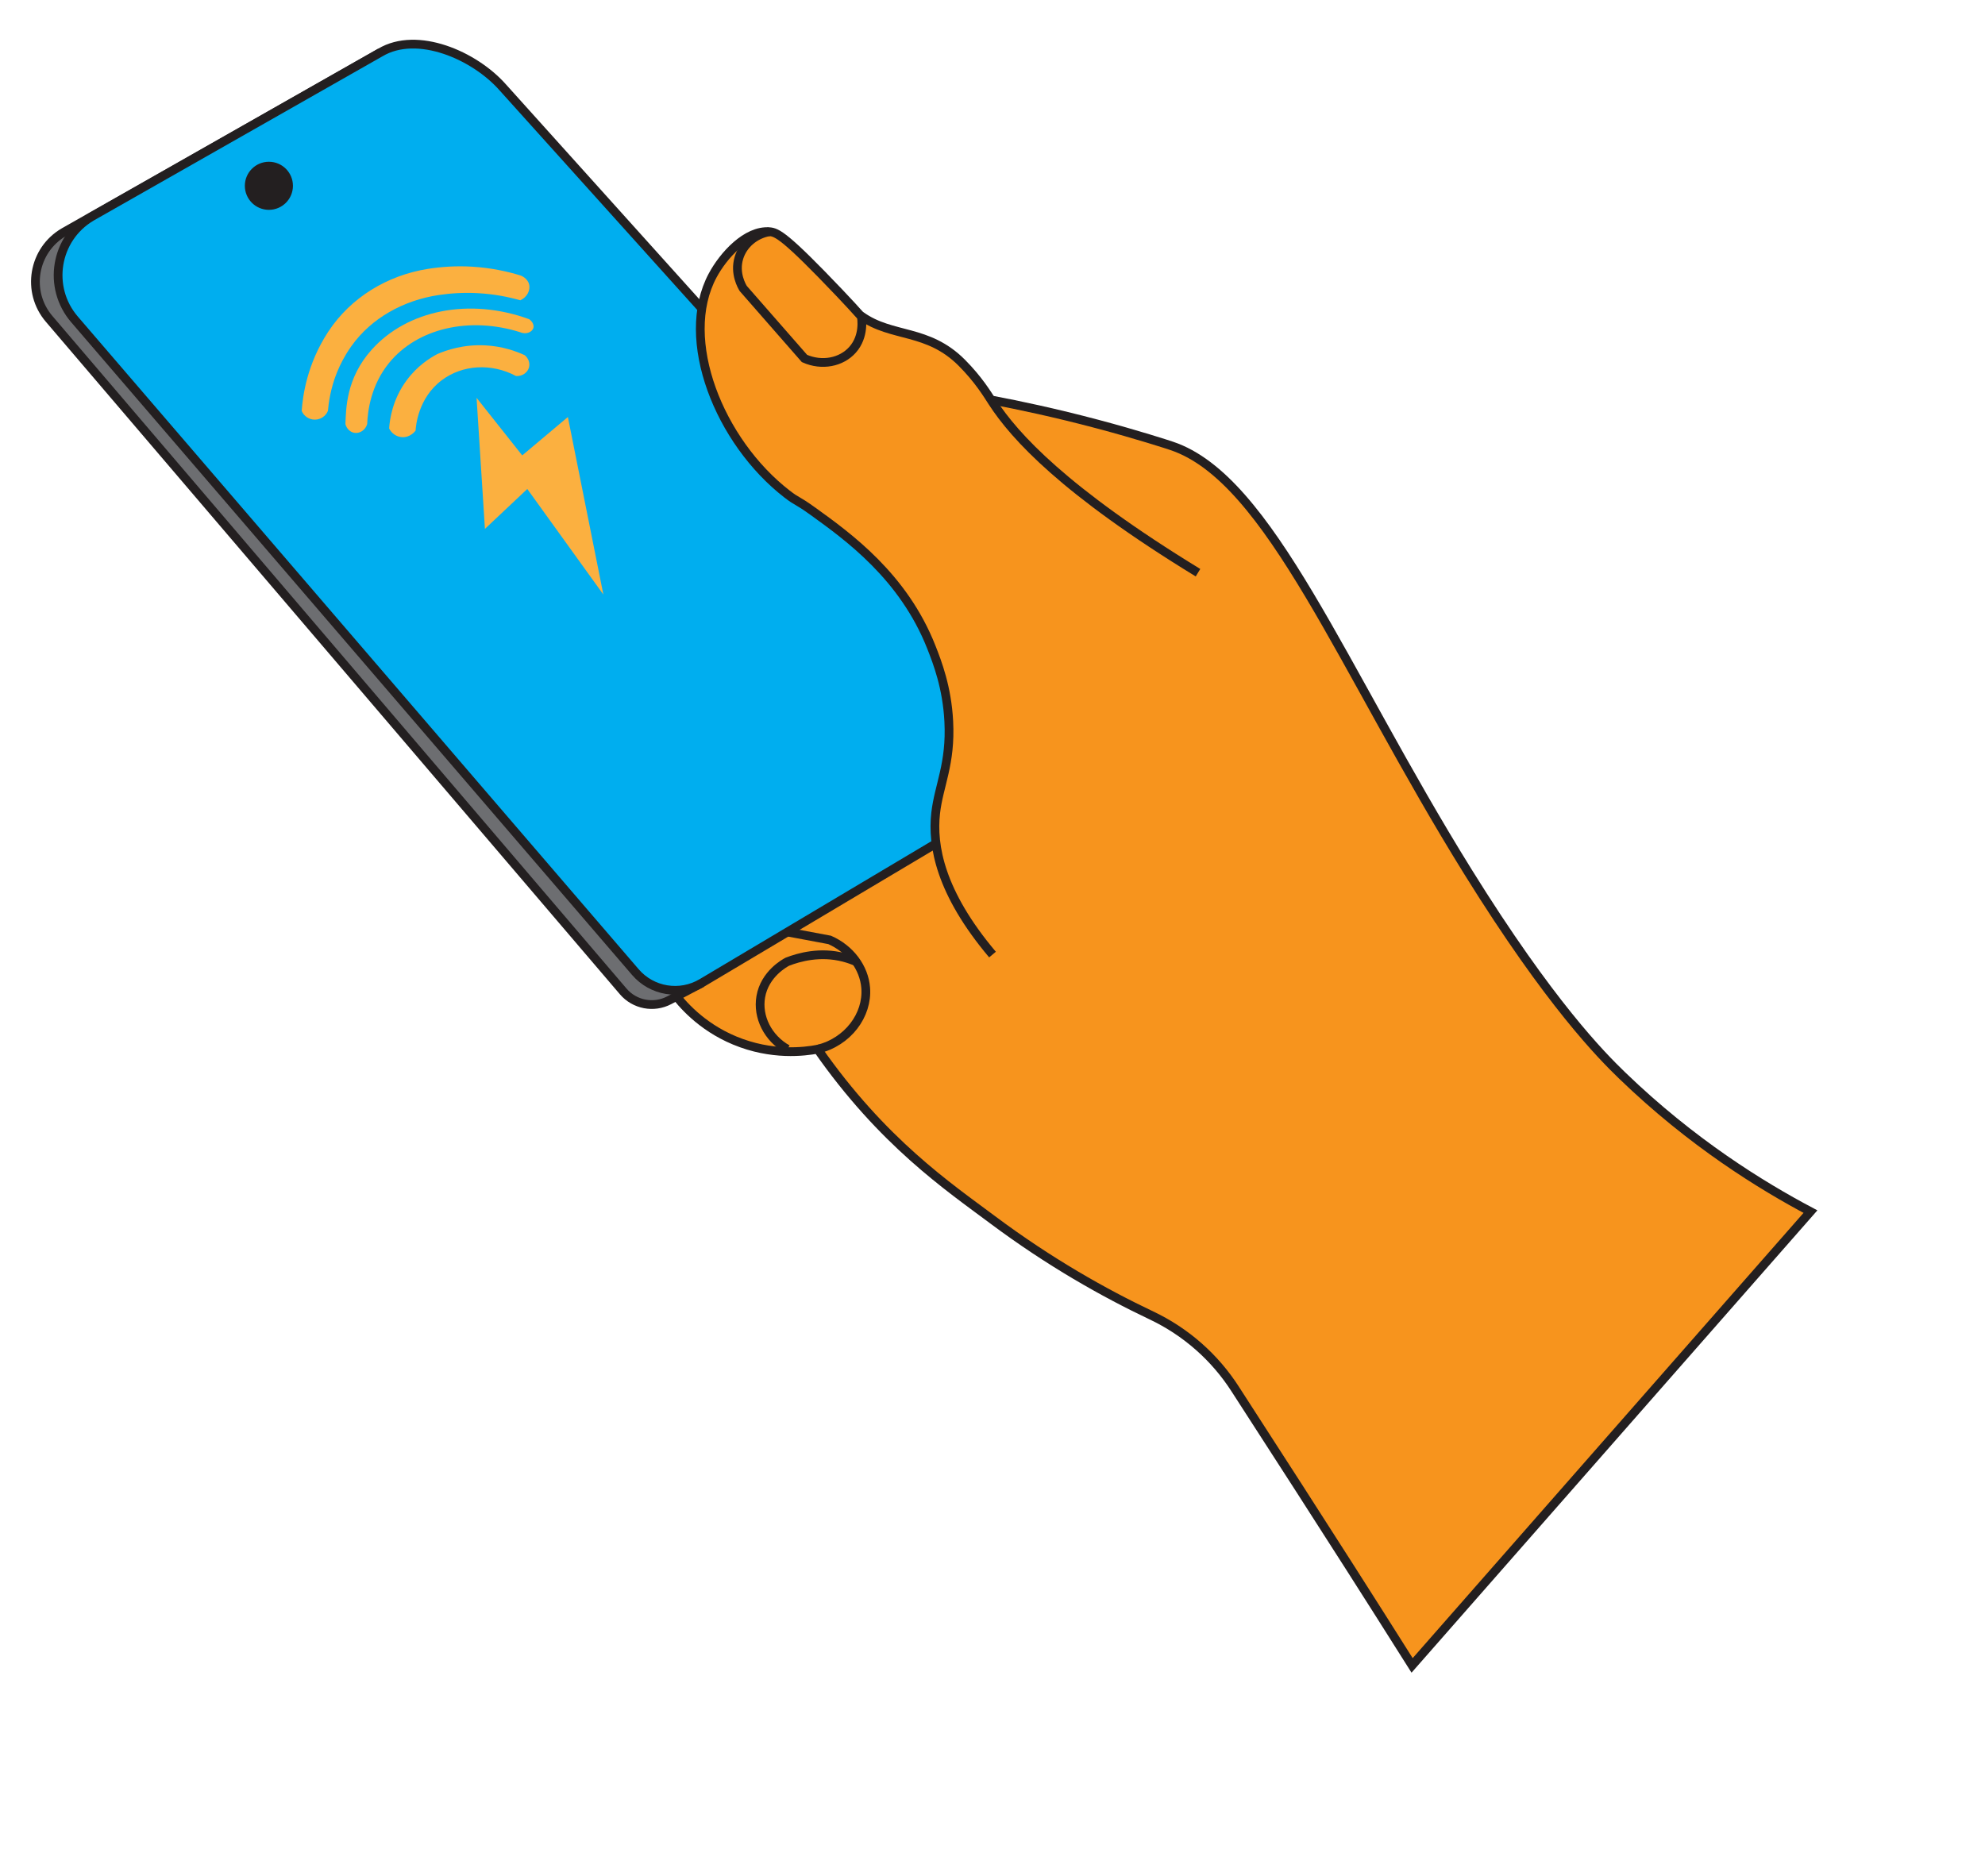
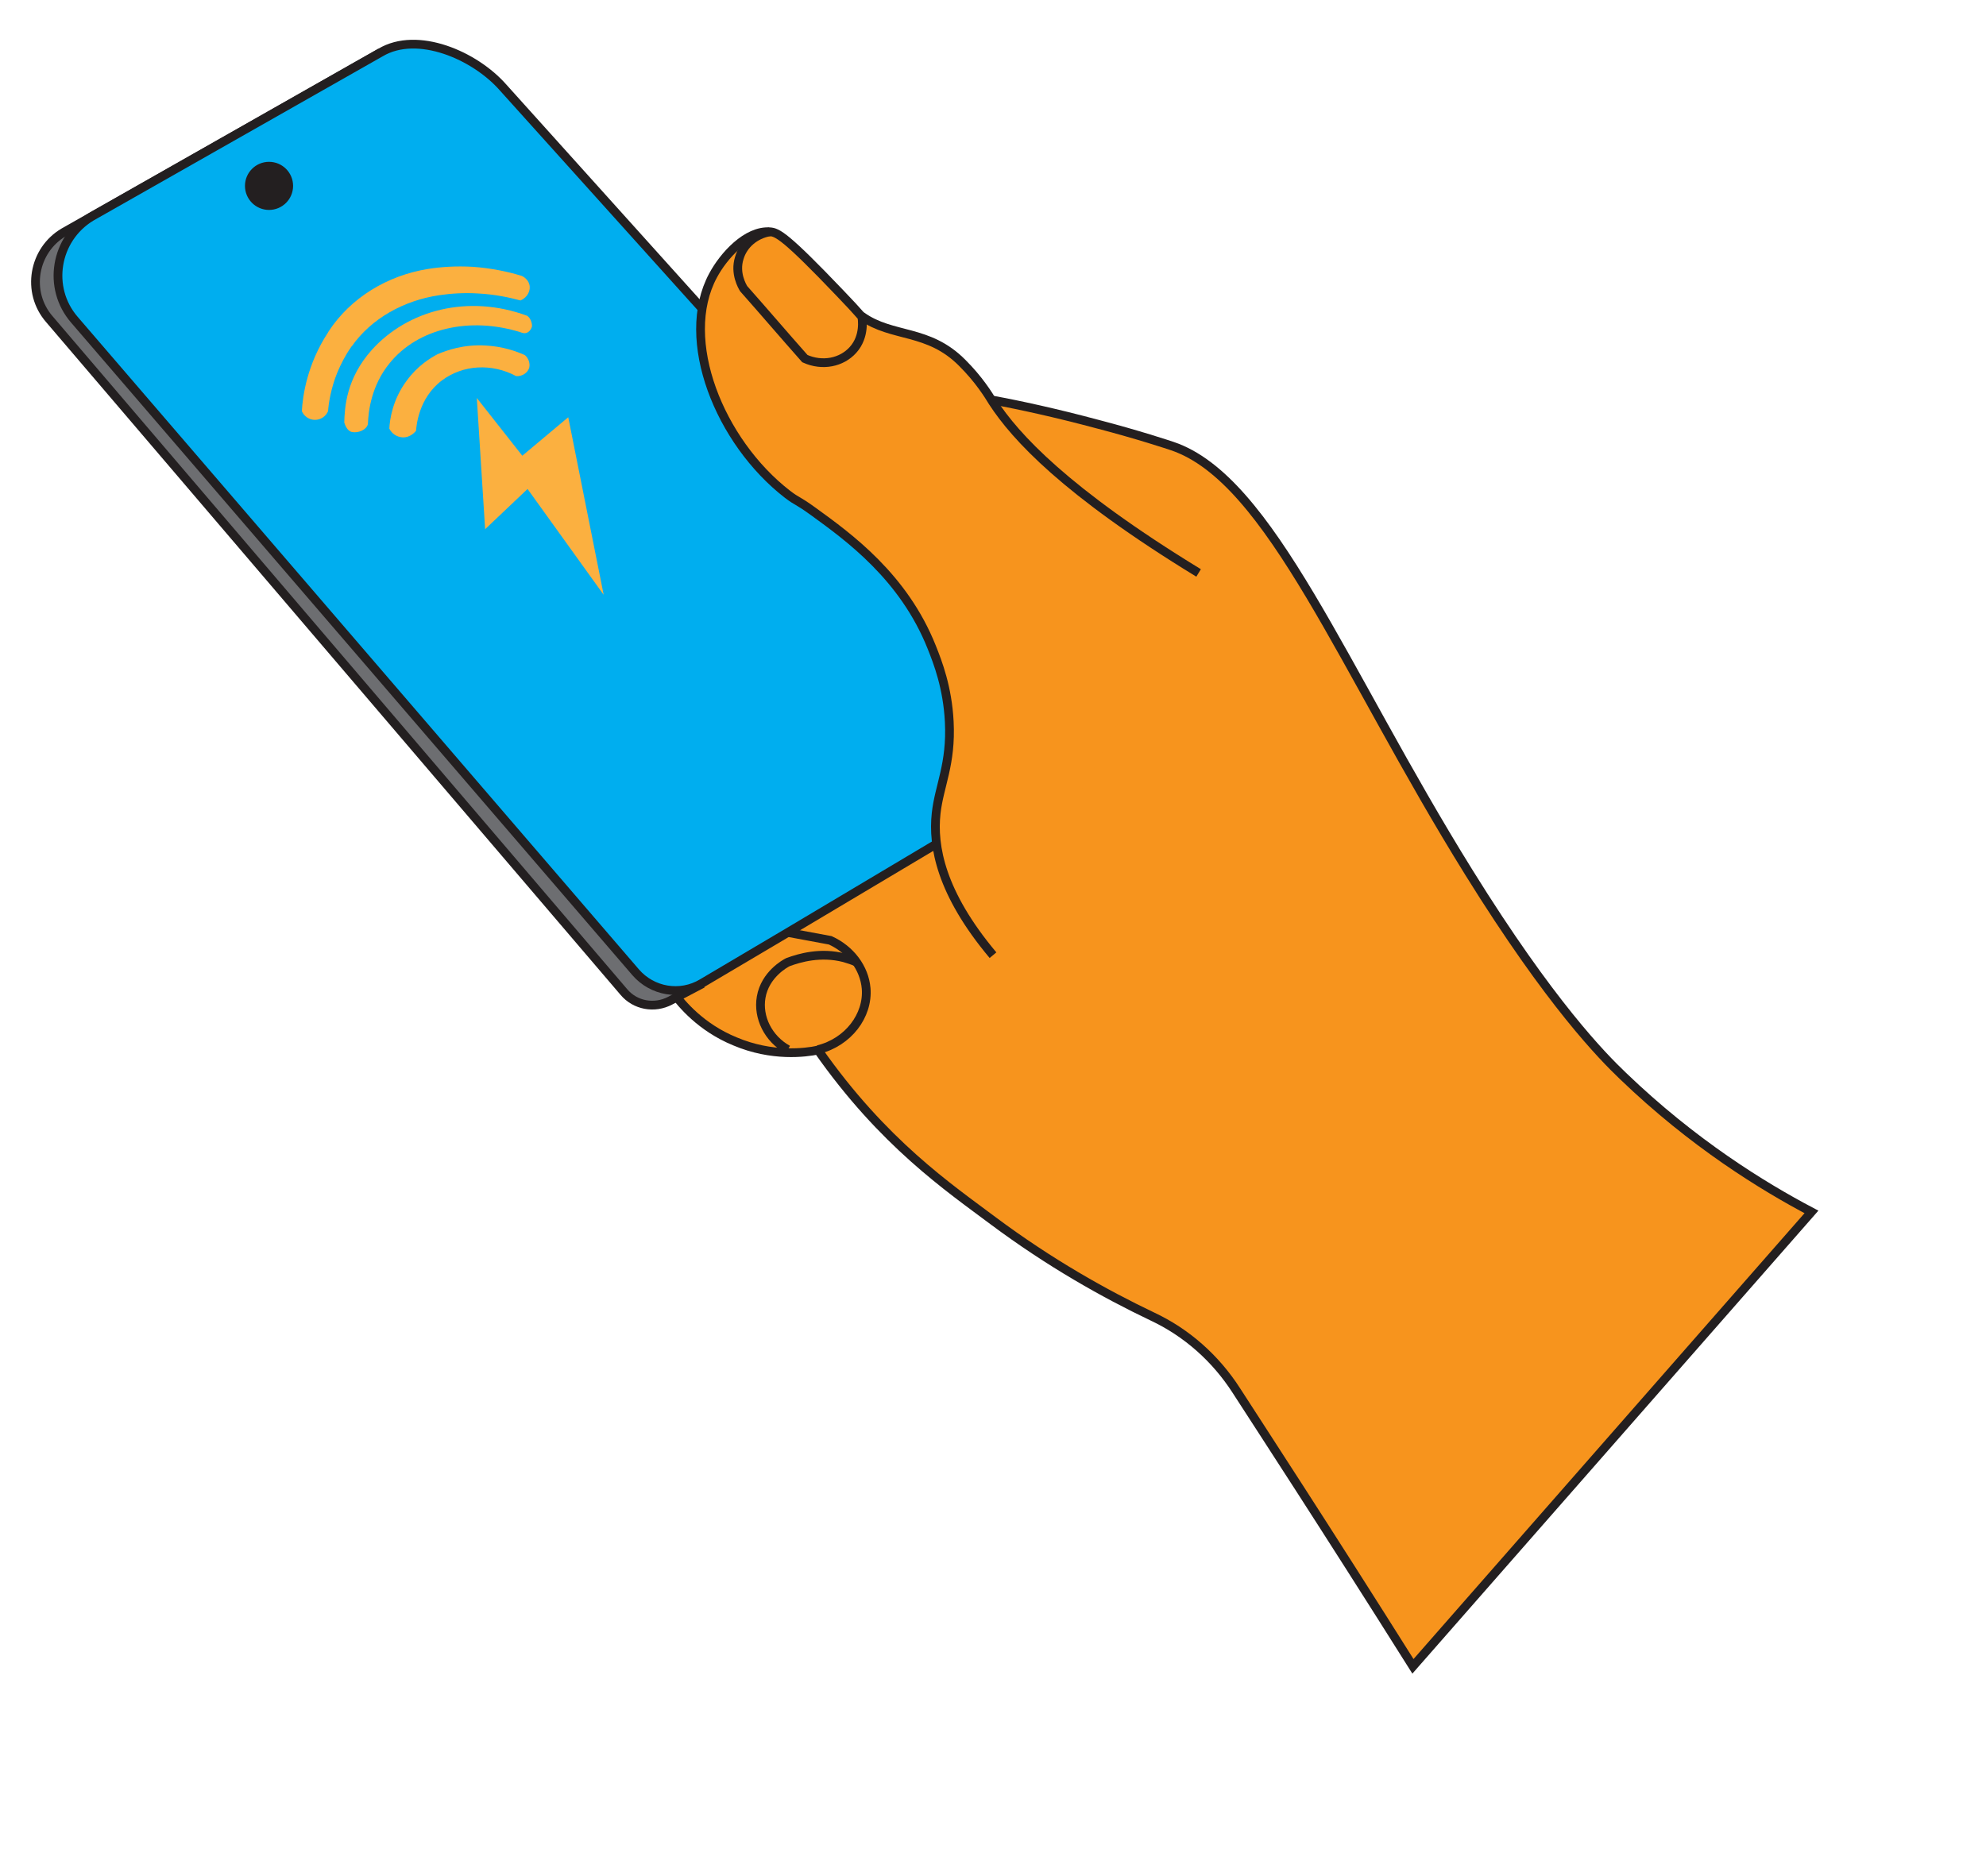
- <svg xmlns="http://www.w3.org/2000/svg" id="Layer_2" data-name="Layer 2" viewBox="0 0 454 428.94">
-   <path d="M227,91.54c6.02,1.14,14.28,2.88,24,5.46,9.22,2.45,16.09,4.69,17,5,22.5,7.55,38.87,50.96,67.77,97.46,18.73,30.14,30.61,42.08,35.23,46.54,15.95,15.41,31.85,25.2,43.08,31.15l-91.11,103.8c-20.24-32.1-35.52-55.49-40.42-63.15-4.68-7.32-11.32-13.16-19.17-16.89-10.9-5.17-23.42-12.23-36.37-21.91-10.04-7.5-25.13-17.68-40-39-2.95,.55-10.5,1.55-19-2-7.77-3.24-12.2-8.56-14-11L227,92" fill="#f7941d" stroke="#231f20" stroke-miterlimit="10" stroke-width="2" />
-   <path d="M87,12L14.64,53.09c-7.09,4.11-8.72,13.66-3.38,19.88L142.53,226.77c2.61,3.06,6.99,3.9,10.55,2.02l7.44-3.93" fill="#6d6e71" stroke="#231f20" stroke-miterlimit="10" stroke-width="2" />
-   <path d="M214,193l-33.91,20.19-19.57,11.65c-5,2.98-11.42,1.93-15.21-2.49L17.04,73.06c-6.28-7.31-4.45-18.52,3.84-23.45L87,12c8.44-5.02,21.51,.64,28,8l45,50c8.03,8.7,80.78,88.55,61,117-1.58,2.27-3.83,4.33-7,6" fill="#00aeef" stroke="#231f20" stroke-miterlimit="10" stroke-width="2" />
-   <path d="M187,240c6.92-1.66,11.47-7.8,11-14-.36-4.71-3.59-8.95-8.24-11l-9.67-1.81" fill="none" stroke="#231f20" stroke-miterlimit="10" stroke-width="2" />
-   <path d="M180.09,240c-4.47-2.52-6.89-7.37-6.09-12,.91-5.23,5.51-7.72,6.09-8.02,2.67-1.03,7.49-2.39,12.91-.98,1.03,.27,1.98,.61,2.83,.98" fill="none" stroke="#231f20" stroke-miterlimit="10" stroke-width="2" />
-   <path d="M274,131c-30.61-18.72-41.95-31.2-47-39-1.15-1.78-3.18-5.16-7-9-7.83-7.88-15.97-5.69-23.02-10.72-.71-.51-.04-.08-4.98-5.28-12.41-13.05-14.29-13.86-16-14-5.3-.43-10.57,5.47-13,10-7.86,14.65,1.53,38.03,17,50,2.52,1.95,1.97,1.1,6,4,8.01,5.77,20.63,14.87,27,31,1.39,3.52,3.6,9.24,4,17,.51,9.79-2.28,14.62-3,21-.83,7.39,.98,18.1,13,32.35" fill="#f7941d" stroke="#231f20" stroke-miterlimit="10" stroke-width="2" />
-   <path d="M176,53c-3.35,.59-6.07,2.91-7,6-1.07,3.54,.7,6.52,1,7,4.67,5.33,9.33,10.67,14,16,3.96,1.76,8.43,.9,11-2,2.76-3.11,2.08-7.17,1.98-7.72" fill="none" stroke="#231f20" stroke-miterlimit="10" stroke-width="2" />
-   <polygon points="109 91 110.91 120.98 120.6 111.85 138 136 129.88 95.39 119.44 104.17 109 91" fill="#fbb040" />
-   <circle cx="61.5" cy="42.5" r="4.5" fill="#231f20" stroke="#231f20" stroke-miterlimit="10" stroke-width="2" />
-   <path d="M120,81.24c-2.01-.92-5.1-2.04-9-2.24-5.03-.26-8.95,1.11-11,2-1.68,.89-4.56,2.69-7,6-3.26,4.41-3.86,8.96-4,11,.57,1.17,1.72,1.94,3,2,1.88,.09,2.97-1.4,3.05-1.5,.06-.99,.54-7.41,5.95-11.5,4.75-3.59,11.41-3.98,17-1,1.42,.13,2.69-.76,3-2,.25-.99-.15-2.07-1-2.76Z" fill="#fbb040" />
-   <path d="M119,63c-2.98-.92-6.7-1.74-11-2-3.69-.22-7.11,.02-10.17,.51-9.23,1.48-17.58,6.51-22.72,14.31-.04,.06-.07,.11-.11,.17-4.77,7.33-5.75,14.48-6,18,.5,1.21,1.69,2,3,2s2.5-.79,3-2c.14-1.63,.56-5.06,2.05-8.75,.76-1.89,1.8-3.91,3.23-5.94,.03-.05,.07-.09,.1-.14,4.52-6.37,11.88-10.47,19.99-11.68,2.69-.4,5.7-.6,8.95-.42,3.79,.21,7.05,.88,9.68,1.63,1.58-.71,2.37-2.33,2-3.7-.39-1.41-1.85-1.95-2-2Z" fill="#fbb040" />
-   <path d="M121,73c-13.55-4.95-27.84-2.13-36,7-5.93,6.63-5.83,13.6-6,17,.26,1.03,1.05,1.82,2,2,1.24,.23,2.58-.6,2.98-2,.12-3,.84-8.88,5.02-14,6.42-7.88,18.32-10.69,30-7,1.39,.61,2.76-.1,3-1,.17-.65-.23-1.49-1-2Z" fill="#fbb040" />
+ <svg xmlns="http://www.w3.org/2000/svg" version="1.1" id="Layer_2_00000096022202997930579210000012788071679462550716_" x="0px" y="0px" viewBox="0 0 454 428.9" style="enable-background:new 0 0 454 428.9;" xml:space="preserve">
+   <style type="text/css">
+ 	.st0{fill:#F7941D;stroke:#231F20;stroke-width:2;stroke-miterlimit:10;}
+ 	.st1{fill:#6D6E71;stroke:#231F20;stroke-width:2;stroke-miterlimit:10;}
+ 	.st2{fill:#00AEEF;stroke:#231F20;stroke-width:2;stroke-miterlimit:10;}
+ 	.st3{fill:none;stroke:#231F20;stroke-width:2;stroke-miterlimit:10;}
+ 	.st4{fill:#FBB040;}
+ 	.st5{fill:#231F20;stroke:#231F20;stroke-width:2;stroke-miterlimit:10;}
+ </style>
+   <path class="st0" d="M227,91.5c6,1.1,14.3,2.9,24,5.5c9.2,2.4,16.1,4.7,17,5c22.5,7.6,38.9,51,67.8,97.5  c18.7,30.1,30.6,42.1,35.2,46.5c16,15.4,31.9,25.2,43.1,31.1L323,381c-20.2-32.1-35.5-55.5-40.4-63.1c-4.7-7.3-11.3-13.2-19.2-16.9  c-10.9-5.2-23.4-12.2-36.4-21.9c-10-7.5-25.1-17.7-40-39c-2.9,0.6-10.5,1.6-19-2c-7.8-3.2-12.2-8.6-14-11l73-135" />
+   <path class="st1" d="M87,12L14.6,53.1C7.6,57.2,5.9,66.8,11.3,73l131.3,153.8c2.6,3.1,7,3.9,10.6,2l7.4-3.9" />
+   <path class="st2" d="M214,193l-33.9,20.2l-19.6,11.6c-5,3-11.4,1.9-15.2-2.5L17,73.1c-6.3-7.3-4.4-18.5,3.8-23.5L87,12  c8.4-5,21.5,0.6,28,8l45,50c8,8.7,80.8,88.6,61,117C219.4,189.3,217.2,191.3,214,193" />
+   <path class="st3" d="M187,240c6.9-1.7,11.5-7.8,11-14c-0.4-4.7-3.6-8.9-8.2-11l-9.7-1.8" />
+   <path class="st3" d="M180.1,240c-4.5-2.5-6.9-7.4-6.1-12c0.9-5.2,5.5-7.7,6.1-8c2.7-1,7.5-2.4,12.9-1c1,0.3,2,0.6,2.8,1" />
+   <path class="st0" d="M274,131c-30.6-18.7-41.9-31.2-47-39c-1.1-1.8-3.2-5.2-7-9c-7.8-7.9-16-5.7-23-10.7c-0.7-0.5,0-0.1-5-5.3  c-12.4-13-14.3-13.9-16-14c-5.3-0.4-10.6,5.5-13,10c-7.9,14.7,1.5,38,17,50c2.5,1.9,2,1.1,6,4c8,5.8,20.6,14.9,27,31  c1.4,3.5,3.6,9.2,4,17c0.5,9.8-2.3,14.6-3,21c-0.8,7.4,1,18.1,13,32.4" />
+   <path class="st3" d="M176,53c-3.4,0.6-6.1,2.9-7,6c-1.1,3.5,0.7,6.5,1,7c4.7,5.3,9.3,10.7,14,16c4,1.8,8.4,0.9,11-2  c2.8-3.1,2.1-7.2,2-7.7" />
+   <polygon class="st4" points="109,91 110.9,121 120.6,111.8 138,136 129.9,95.4 119.4,104.2 " />
+   <circle class="st5" cx="61.5" cy="42.5" r="4.5" />
+   <path class="st4" d="M120,81.2c-2-0.9-5.1-2-9-2.2c-5-0.3-8.9,1.1-11,2c-1.7,0.9-4.6,2.7-7,6c-3.3,4.4-3.9,9-4,11  c0.6,1.2,1.7,1.9,3,2c1.9,0.1,3-1.4,3.1-1.5c0.1-1,0.5-7.4,5.9-11.5c4.8-3.6,11.4-4,17-1c1.4,0.1,2.7-0.8,3-2  C121.2,83,120.8,81.9,120,81.2z" />
+   <path class="st4" d="M119,63c-3-0.9-6.7-1.7-11-2c-3.7-0.2-7.1,0-10.2,0.5C88.6,63,80.2,68,75.1,75.8c0,0.1-0.1,0.1-0.1,0.2  c-4.8,7.3-5.8,14.5-6,18c0.5,1.2,1.7,2,3,2s2.5-0.8,3-2c0.1-1.6,0.6-5.1,2.1-8.8c0.8-1.9,1.8-3.9,3.2-5.9c0-0.1,0.1-0.1,0.1-0.1  c4.5-6.4,11.9-10.5,20-11.7c2.7-0.4,5.7-0.6,8.9-0.4c3.8,0.2,7.1,0.9,9.7,1.6c1.6-0.7,2.4-2.3,2-3.7C120.6,63.6,119.2,63,119,63  L119,63z" />
+   <path class="st4" d="M120.5,72.2C107,67.2,93.2,70.9,85,80c-5.9,6.6-6.2,13.2-6.3,16.6c0.3,1,0.9,2.1,1.9,2.2  c1.2,0.2,3.1-0.4,3.5-1.8c0.1-3,0.8-8.9,5-14c6.4-7.9,18.3-10.7,30-7c1.4,0.6,2.2-0.4,2.5-1.3C121.7,74,121.3,72.7,120.5,72.2z" />
</svg>
